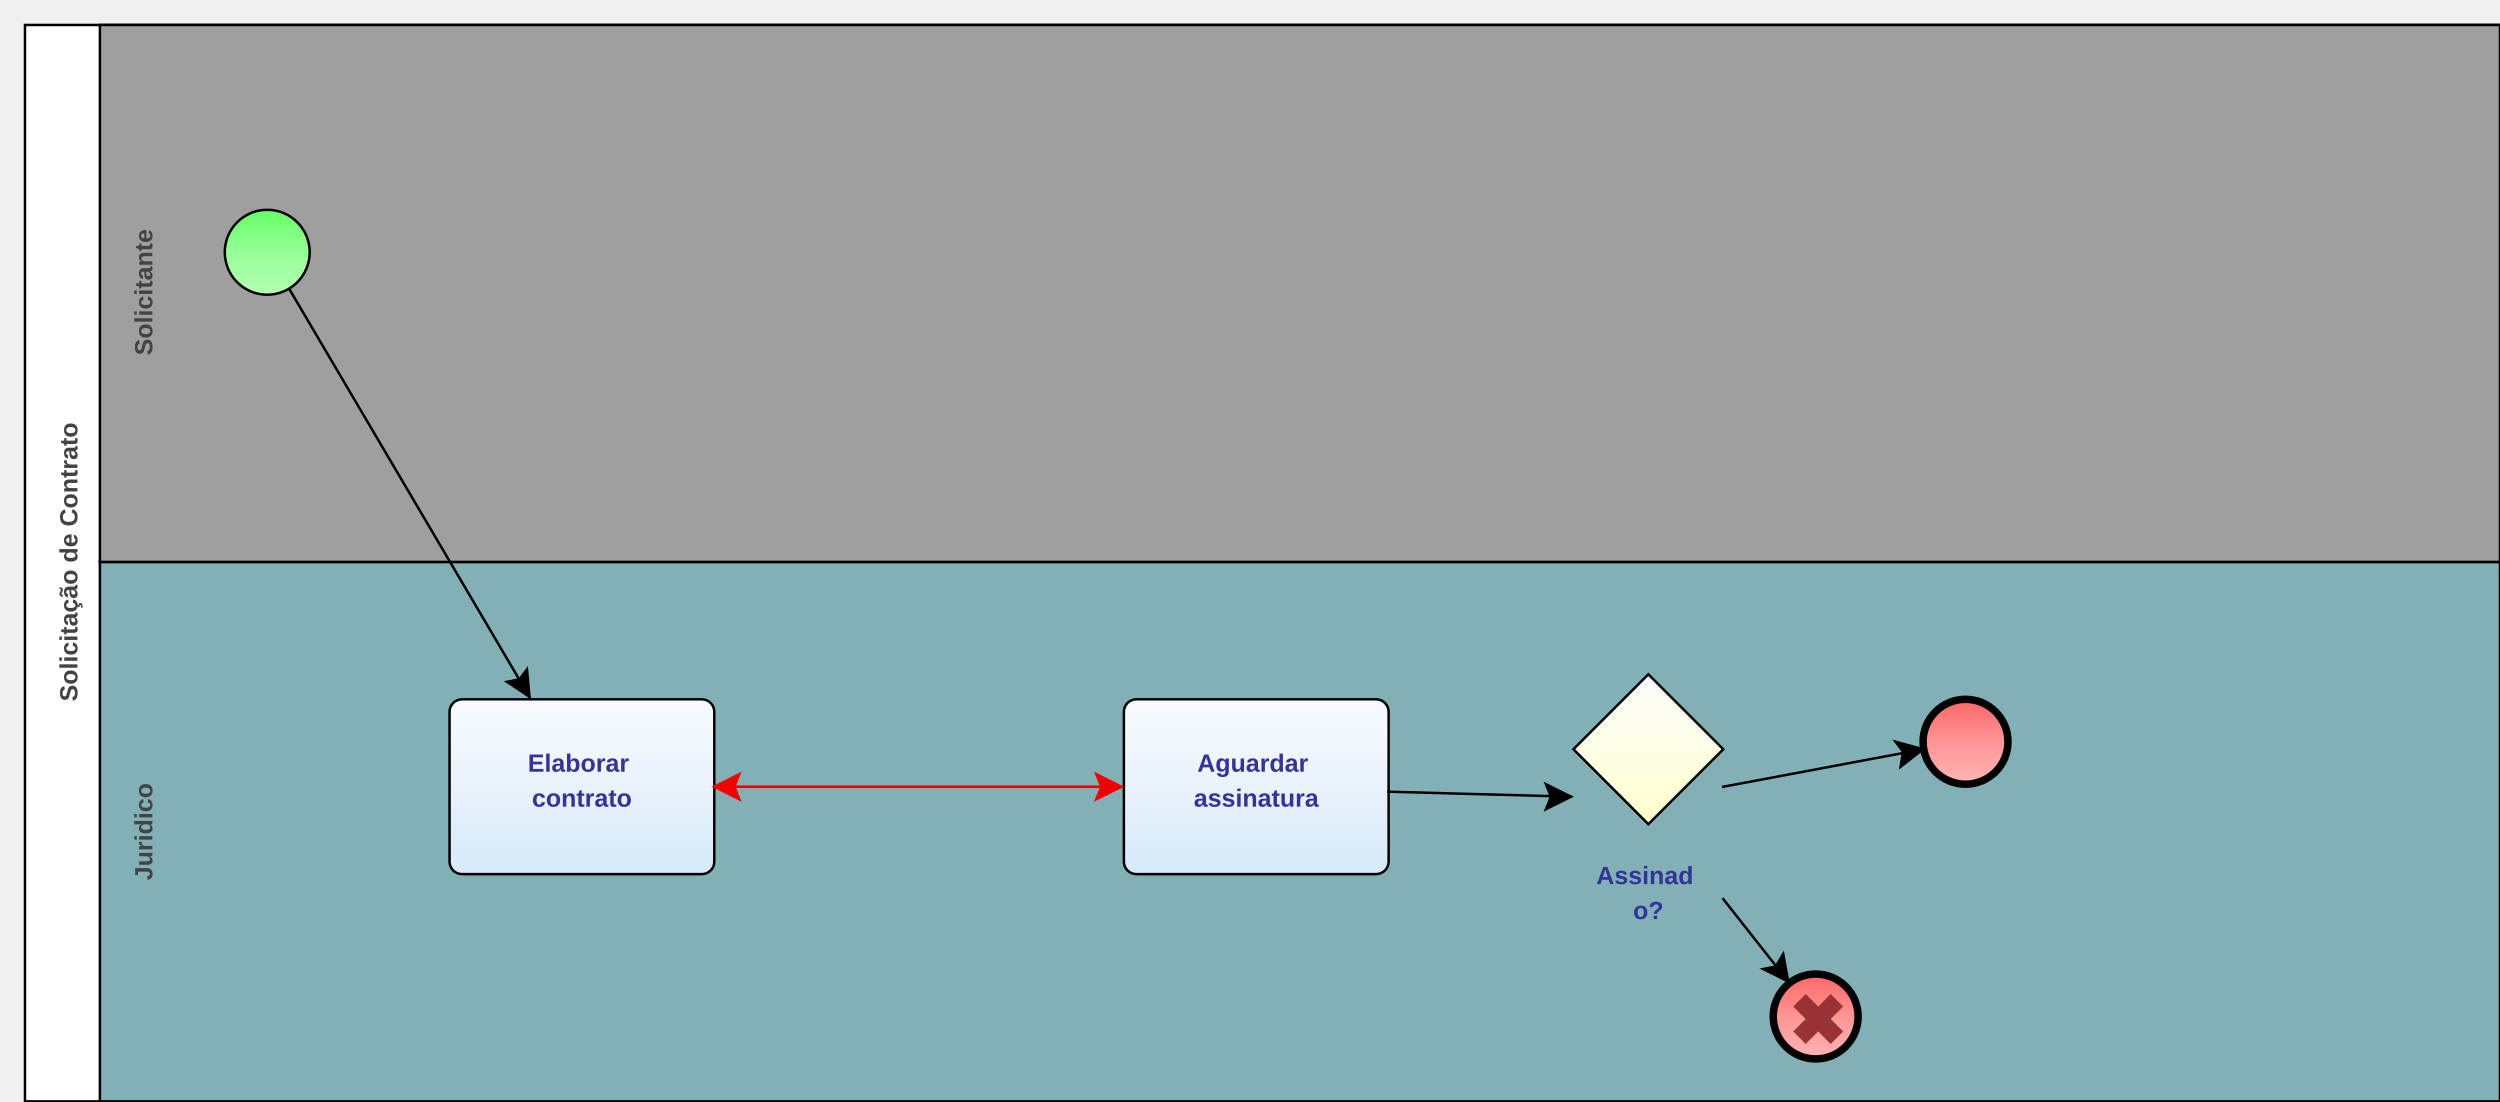
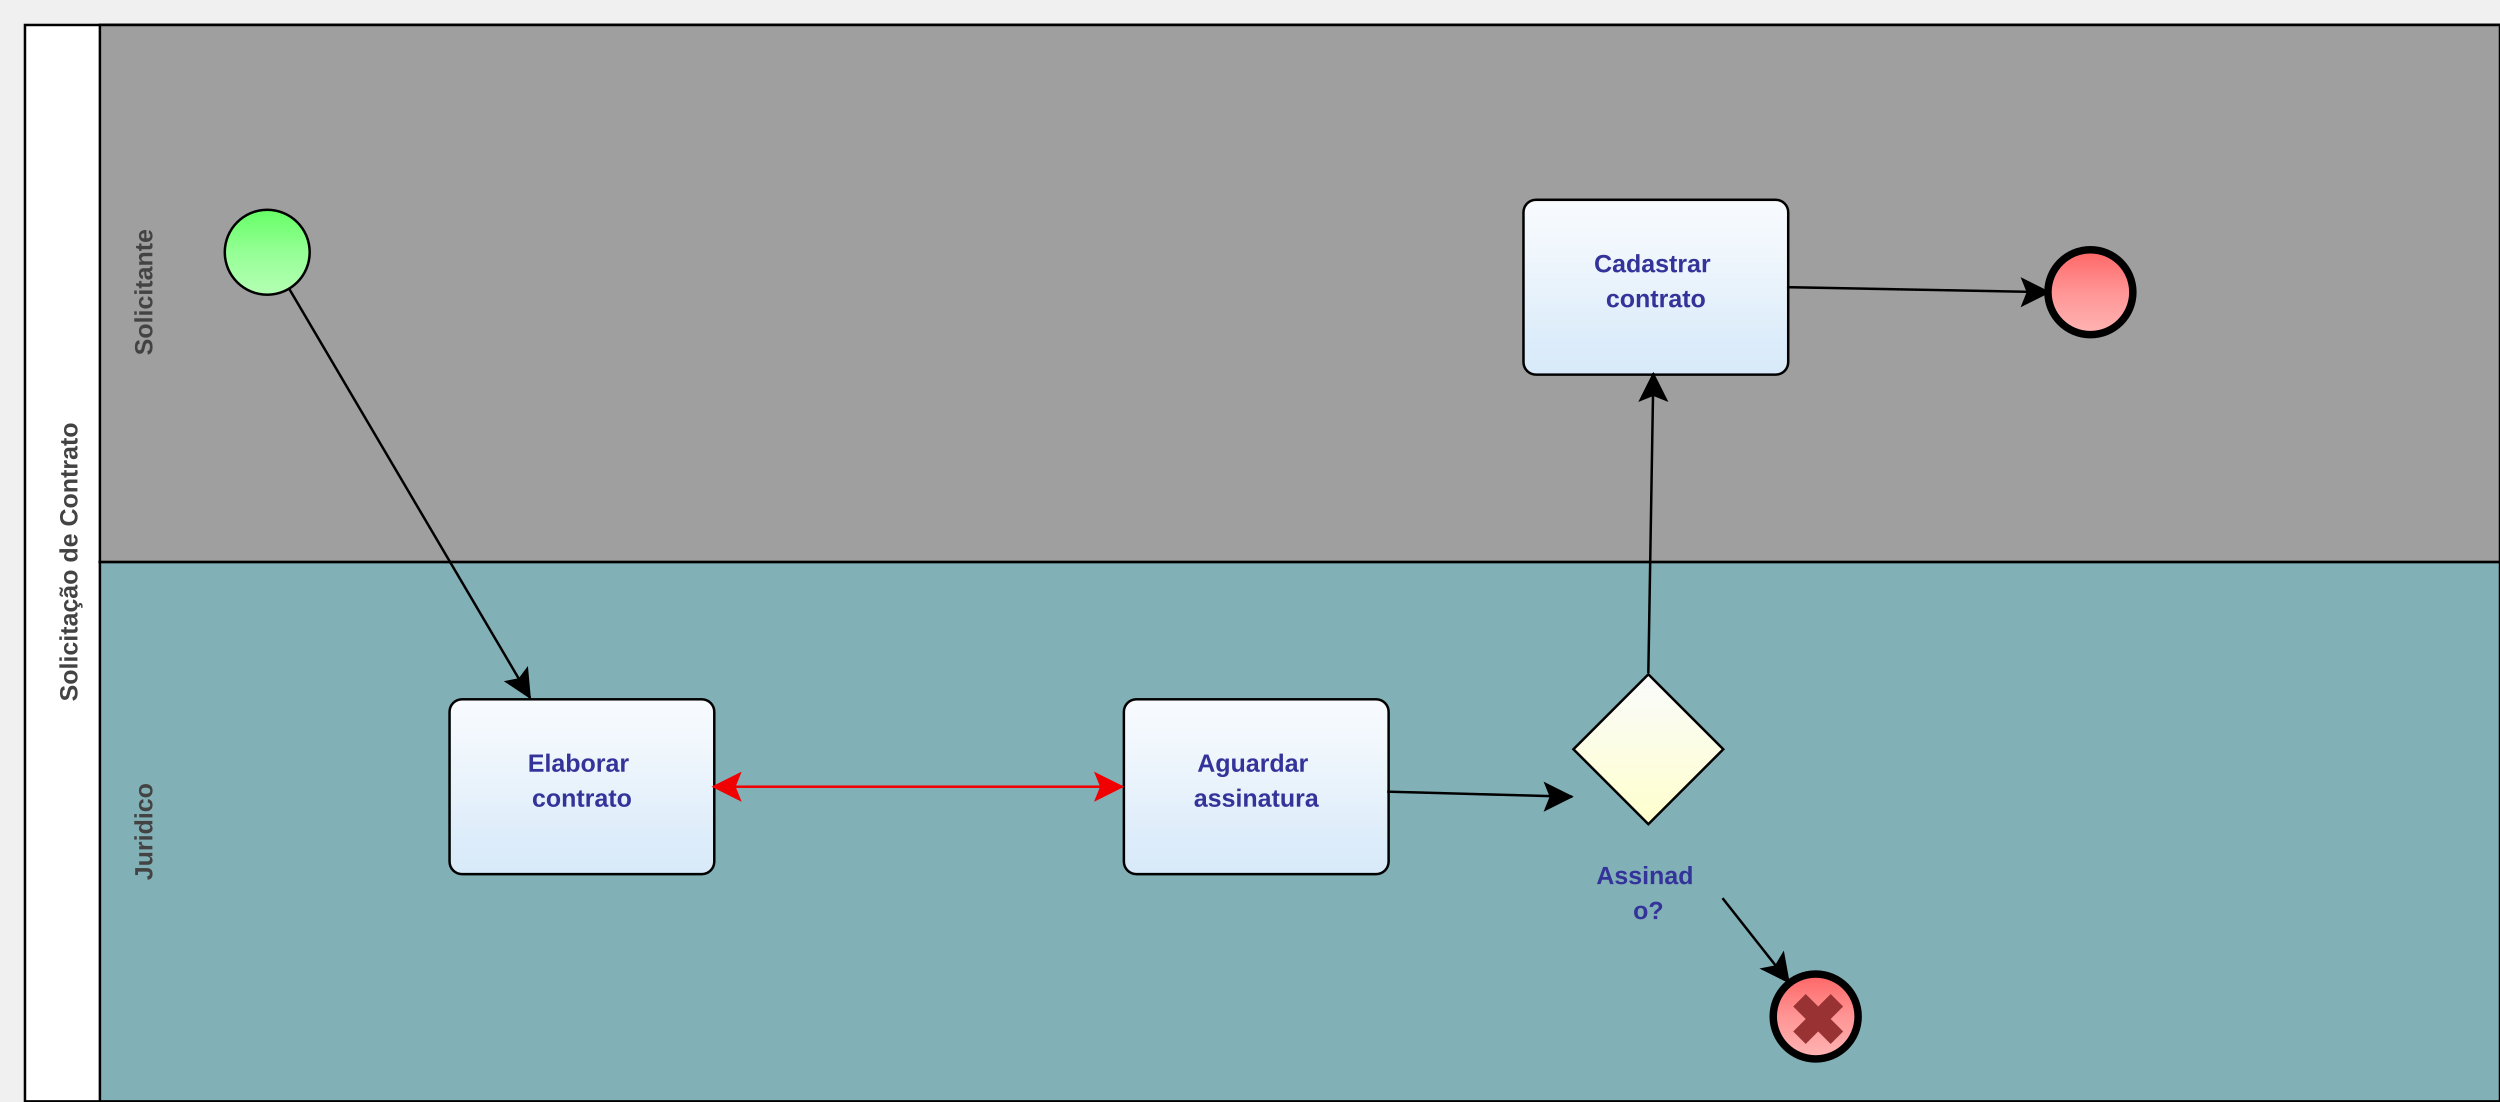
<svg xmlns="http://www.w3.org/2000/svg" xmlns:xlink="http://www.w3.org/1999/xlink" style="stroke-dasharray:none; shape-rendering:auto; font-family:'Arial'; text-rendering:auto; fill-opacity:1; color-interpolation:auto; color-rendering:auto; font-size:12; fill:black; stroke:black; image-rendering:auto; stroke-miterlimit:10; stroke-linecap:square; stroke-linejoin:miter; font-style:normal; stroke-width:1; stroke-dashoffset:0; font-weight:normal; stroke-opacity:1;" contentScriptType="text/ecmascript" preserveAspectRatio="xMidYMid meet" zoomAndPan="magnify" version="1.0" contentStyleType="text/css" xml:xlink="http://www.w3.org/1999/xlink" width="1001" height="441">
  <rect x="10" y="10" width="991" height="431" ry="0" rx="0" style="stroke:#000000; fill:#FFFFFF" />
  <rect x="40" y="225" width="961" height="216" ry="0" rx="0" style="stroke:#000000; fill:#82B0B7" />
  <g componentSequence="3">
    <text x="-333" y="47" transform="rotate(270)" text-anchor="middle" style="font-weight:bold;font-size:10px;stroke:none; fill:#434343">
      <tspan dy="14" x="-333">Juridico</tspan>
    </text>
  </g>
  <rect x="40" y="10" width="961" height="215" ry="0" rx="0" style="stroke:#000000; fill:#9F9F9F" />
  <g componentSequence="2">
    <text x="-117" y="47" transform="rotate(270)" text-anchor="middle" style="font-weight:bold;font-size:10px;stroke:none; fill:#434343">
      <tspan dy="14" x="-117">Solicitante</tspan>
    </text>
  </g>
  <g componentSequence="1">
    <text x="-225" y="17" transform="rotate(270)" text-anchor="middle" style="font-weight:bold;font-size:10px;stroke:none; fill:#434343">
      <tspan dy="14" x="-225">Solicitação de Contrato</tspan>
    </text>
  </g>
  <g sequence="4">
-     <ellipse cx="107" cy="101" rx="17" ry="17" stroke-width="1" style="fill:url(#linearGradient66FF6696FF96B6FFB6_2093838795);" stroke="336633" />
+     <ellipse cx="107" cy="101" rx="17" ry="17" stroke-width="1" style="fill:url(#linearGradient66FF6696FF96B6FFB6_733209018);" stroke="336633" />
  </g>
  <g sequence="10">
-     <rect x="180" y="280" width="106" height="70" ry="5" rx="5" style="fill:url(#linearGradientF8FBFEEDF5FCDEEDFAD4E7F8E2E5E9_1913290786);" stroke="191970" />
+     <rect x="180" y="280" width="106" height="70" ry="5" rx="5" style="fill:url(#linearGradientF8FBFEEDF5FCDEEDFAD4E7F8E2E5E9_628366012);" stroke="191970" />
  </g>
  <g componentSequence="10">
    <text x="233" y="295" text-anchor="middle" style="font-weight:bold;font-size:10px;stroke:none; fill:#333399">
      <tspan dy="14" x="233">Elaborar</tspan>
      <tspan dy="14" x="233">contrato</tspan>
    </text>
  </g>
  <g sequence="18">
-     <rect x="450" y="280" width="106" height="70" ry="5" rx="5" style="fill:url(#linearGradientF8FBFEEDF5FCDEEDFAD4E7F8E2E5E9_1983191739);" stroke="191970" />
+     <rect x="450" y="280" width="106" height="70" ry="5" rx="5" style="fill:url(#linearGradientF8FBFEEDF5FCDEEDFAD4E7F8E2E5E9_558598858);" stroke="191970" />
  </g>
  <g componentSequence="18">
    <text x="503" y="295" text-anchor="middle" style="font-weight:bold;font-size:10px;stroke:none; fill:#333399">
      <tspan dy="14" x="503">Aguardar</tspan>
      <tspan dy="14" x="503">assinatura</tspan>
    </text>
  </g>
  <g sequence="24">
-     <ellipse cx="787" cy="297" rx="17" ry="17" stroke-width="3" style="fill:url(#linearGradientFF6666FF9696FFB6B6_859277849);" stroke="993333" />
+     <ellipse cx="837" cy="117" rx="17" ry="17" stroke-width="3" style="fill:url(#linearGradientFF6666FF9696FFB6B6_1682509959);" stroke="993333" />
  </g>
  <g sequence="37">
-     <polygon points=" 630 300 660 270 690 300 660 330 630 300" style="fill:url(#linearGradientFAFBFCFFFFCC_610530973);" stroke="000000" />
+     <polygon points=" 630 300 660 270 690 300 660 330 630 300" style="fill:url(#linearGradientFAFBFCFFFFCC_1346601861);" stroke="000000" />
  </g>
  <g componentSequence="37">
    <text x="660" y="340" text-anchor="middle" style="font-weight:bold;font-size:10px;stroke:none; fill:#333399">
      <tspan dy="14" x="660">Assinad</tspan>
      <tspan dy="14" x="660">o?</tspan>
    </text>
  </g>
  <g sequence="42">
-     <ellipse cx="727" cy="407" rx="17" ry="17" stroke-width="3" style="fill:url(#linearGradientFF6666FF9696FFB6B6_47085987);" stroke="993333" />
+     <ellipse cx="727" cy="407" rx="17" ry="17" stroke-width="3" style="fill:url(#linearGradientFF6666FF9696FFB6B6_1441256139);" stroke="993333" />
  </g>
  <g sequence="42">
    <polygon points=" 718 403 723 398 728 403 733 398 738 403 733 408 738 413 733 418 728 413 723 418 718 413 723 408" style="stroke:none; fill:#993333" />
+   </g>
+   <g sequence="44">
+     <rect x="610" y="80" width="106" height="70" ry="5" rx="5" style="fill:url(#linearGradientF8FBFEEDF5FCDEEDFAD4E7F8E2E5E9_671555431);" stroke="191970" />
+   </g>
+   <g componentSequence="44">
+     <text x="663" y="95" text-anchor="middle" style="font-weight:bold;font-size:10px;stroke:none; fill:#333399">
+       <tspan dy="14" x="663">Cadastrar</tspan>
+       <tspan dy="14" x="663">contrato</tspan>
+     </text>
  </g>
  <g componentSequence="35">
    <text x="175" y="199" style="font-size:10px;font-weight:none;stroke:none; fill:#333399" text-anchor="left" />
  </g>
  <g componentSequence="36">
    <text x="378" y="315" style="font-size:10px;font-weight:none;stroke:none; fill:#333399" text-anchor="left" />
  </g>
  <g componentSequence="38">
    <text x="603" y="318" style="font-size:10px;font-weight:none;stroke:none; fill:#333399" text-anchor="left" />
  </g>
  <g componentSequence="41">
    <text x="712" y="375" style="font-size:10px;font-weight:none;stroke:none; fill:#333399" text-anchor="left" />
  </g>
-   <g componentSequence="43">
-     <text x="740" y="308" style="font-size:10px;font-weight:none;stroke:none; fill:#333399" text-anchor="left" />
+   <g componentSequence="45">
+     <text x="671" y="210" style="font-size:10px;font-weight:none;stroke:none; fill:#333399" text-anchor="left" />
+   </g>
+   <g componentSequence="46">
+     <text x="778" y="116" style="font-size:10px;font-weight:none;stroke:none; fill:#333399" text-anchor="left" />
  </g>
  <path style="fill:none; stroke:#000000;stroke-width:1" d="M116.0 116.0 L212.0 279.0" />
  <polygon style="fill:#000000; stroke:#000000;" points=" 211 268 212 279 203 273 208 272" />
  <path style="fill:none; stroke:#F00000;stroke-width:1" d="M286.0 315.0 L449.0 315.0" />
  <polygon style="fill:#F00000; stroke:#F00000;" points=" 439 310 449 315 439 320 441 315" />
  <polygon style="fill:#F00000; stroke:#F00000;" points=" 296 320 286 315 296 310 294 315" />
  <path style="fill:none; stroke:#000000;stroke-width:1" d="M556.0 317.0 L629.0 319.0" />
  <polygon style="fill:#000000; stroke:#000000;" points=" 619 314 629 319 619 324 621 319" />
-   <path style="fill:none; stroke:#000000;stroke-width:1" d="M690.0 315.0 L770.0 300.0" />
-   <polygon style="fill:#000000; stroke:#000000;" points=" 759 297 770 300 761 307 762 301" />
+   <path style="fill:none; stroke:#000000;stroke-width:1" d="M716.0 115.0 L820.0 117.0" />
+   <polygon style="fill:#000000; stroke:#000000;" points=" 810 112 820 117 810 122 812 117" />
  <path style="fill:none; stroke:#000000;stroke-width:1" d="M690.0 360.0 L716.0 393.0" />
  <polygon style="fill:#000000; stroke:#000000;" points=" 714 382 716 393 706 388 711 387" />
+   <path style="fill:none; stroke:#000000;stroke-width:1" d="M660.0 269.0 L662.0 150.0" />
+   <polygon style="fill:#000000; stroke:#000000;" points=" 657 160 662 150 667 160 662 158" />
  <defs>
-     <linearGradient xlink:href="#linearGradient66FF6696FF96B6FFB6" id="linearGradient66FF6696FF96B6FFB6_2093838795" x1="0" y1="84.0" x2="0" y2="119.0" gradientUnits="userSpaceOnUse" xlink:type="simple" xlink:actuate="onLoad" xlink:show="other" />
+     <linearGradient xlink:href="#linearGradient66FF6696FF96B6FFB6" id="linearGradient66FF6696FF96B6FFB6_733209018" x1="0" y1="84.0" x2="0" y2="119.0" gradientUnits="userSpaceOnUse" xlink:type="simple" xlink:actuate="onLoad" xlink:show="other" />
    <linearGradient id="linearGradient66FF6696FF96B6FFB6">
      <stop style="stop-color:#66FF66;stop-opacity:1;" offset="0.0" id="stop66FF66" />
      <stop style="stop-color:#96FF96;stop-opacity:1;" offset="0.5" id="stop96FF96" />
      <stop style="stop-color:#B6FFB6;stop-opacity:1;" offset="1.0" id="stopB6FFB6" />
    </linearGradient>
-     <linearGradient xlink:href="#linearGradientF8FBFEEDF5FCDEEDFAD4E7F8E2E5E9" id="linearGradientF8FBFEEDF5FCDEEDFAD4E7F8E2E5E9_1913290786" x1="0" y1="280.0" x2="0" y2="386.0" gradientUnits="userSpaceOnUse" xlink:type="simple" xlink:actuate="onLoad" xlink:show="other" />
+     <linearGradient xlink:href="#linearGradientF8FBFEEDF5FCDEEDFAD4E7F8E2E5E9" id="linearGradientF8FBFEEDF5FCDEEDFAD4E7F8E2E5E9_628366012" x1="0" y1="280.0" x2="0" y2="386.0" gradientUnits="userSpaceOnUse" xlink:type="simple" xlink:actuate="onLoad" xlink:show="other" />
    <linearGradient id="linearGradientF8FBFEEDF5FCDEEDFAD4E7F8E2E5E9">
      <stop style="stop-color:#F8FBFE;stop-opacity:1;" offset="0.0" id="stopF8FBFE" />
      <stop style="stop-color:#EDF5FC;stop-opacity:1;" offset="0.25" id="stopEDF5FC" />
      <stop style="stop-color:#DEEDFA;stop-opacity:1;" offset="0.5" id="stopDEEDFA" />
      <stop style="stop-color:#D4E7F8;stop-opacity:1;" offset="0.75" id="stopD4E7F8" />
      <stop style="stop-color:#E2E5E9;stop-opacity:1;" offset="1.0" id="stopE2E5E9" />
    </linearGradient>
-     <linearGradient xlink:href="#linearGradientF8FBFEEDF5FCDEEDFAD4E7F8E2E5E9" id="linearGradientF8FBFEEDF5FCDEEDFAD4E7F8E2E5E9_1983191739" x1="0" y1="280.0" x2="0" y2="386.0" gradientUnits="userSpaceOnUse" xlink:type="simple" xlink:actuate="onLoad" xlink:show="other" />
-     <linearGradient xlink:href="#linearGradientFF6666FF9696FFB6B6" id="linearGradientFF6666FF9696FFB6B6_859277849" x1="0" y1="280.0" x2="0" y2="315.0" gradientUnits="userSpaceOnUse" xlink:type="simple" xlink:actuate="onLoad" xlink:show="other" />
+     <linearGradient xlink:href="#linearGradientF8FBFEEDF5FCDEEDFAD4E7F8E2E5E9" id="linearGradientF8FBFEEDF5FCDEEDFAD4E7F8E2E5E9_558598858" x1="0" y1="280.0" x2="0" y2="386.0" gradientUnits="userSpaceOnUse" xlink:type="simple" xlink:actuate="onLoad" xlink:show="other" />
+     <linearGradient xlink:href="#linearGradientFF6666FF9696FFB6B6" id="linearGradientFF6666FF9696FFB6B6_1682509959" x1="0" y1="100.0" x2="0" y2="135.0" gradientUnits="userSpaceOnUse" xlink:type="simple" xlink:actuate="onLoad" xlink:show="other" />
    <linearGradient id="linearGradientFF6666FF9696FFB6B6">
      <stop style="stop-color:#FF6666;stop-opacity:1;" offset="0.0" id="stopFF6666" />
      <stop style="stop-color:#FF9696;stop-opacity:1;" offset="0.5" id="stopFF9696" />
      <stop style="stop-color:#FFB6B6;stop-opacity:1;" offset="1.0" id="stopFFB6B6" />
    </linearGradient>
-     <linearGradient xlink:href="#linearGradientFAFBFCFFFFCC" id="linearGradientFAFBFCFFFFCC_610530973" x1="0" y1="270.0" x2="0" y2="330.0" gradientUnits="userSpaceOnUse" xlink:type="simple" xlink:actuate="onLoad" xlink:show="other" />
+     <linearGradient xlink:href="#linearGradientFAFBFCFFFFCC" id="linearGradientFAFBFCFFFFCC_1346601861" x1="0" y1="270.0" x2="0" y2="330.0" gradientUnits="userSpaceOnUse" xlink:type="simple" xlink:actuate="onLoad" xlink:show="other" />
    <linearGradient id="linearGradientFAFBFCFFFFCC">
      <stop style="stop-color:#FAFBFC;stop-opacity:1;" offset="0.0" id="stopFAFBFC" />
      <stop style="stop-color:#FFFFCC;stop-opacity:1;" offset="1.0" id="stopFFFFCC" />
    </linearGradient>
-     <linearGradient xlink:href="#linearGradientFF6666FF9696FFB6B6" id="linearGradientFF6666FF9696FFB6B6_47085987" x1="0" y1="390.0" x2="0" y2="425.0" gradientUnits="userSpaceOnUse" xlink:type="simple" xlink:actuate="onLoad" xlink:show="other" />
+     <linearGradient xlink:href="#linearGradientFF6666FF9696FFB6B6" id="linearGradientFF6666FF9696FFB6B6_1441256139" x1="0" y1="390.0" x2="0" y2="425.0" gradientUnits="userSpaceOnUse" xlink:type="simple" xlink:actuate="onLoad" xlink:show="other" />
+     <linearGradient xlink:href="#linearGradientF8FBFEEDF5FCDEEDFAD4E7F8E2E5E9" id="linearGradientF8FBFEEDF5FCDEEDFAD4E7F8E2E5E9_671555431" x1="0" y1="80.0" x2="0" y2="186.0" gradientUnits="userSpaceOnUse" xlink:type="simple" xlink:actuate="onLoad" xlink:show="other" />
  </defs>
</svg>
